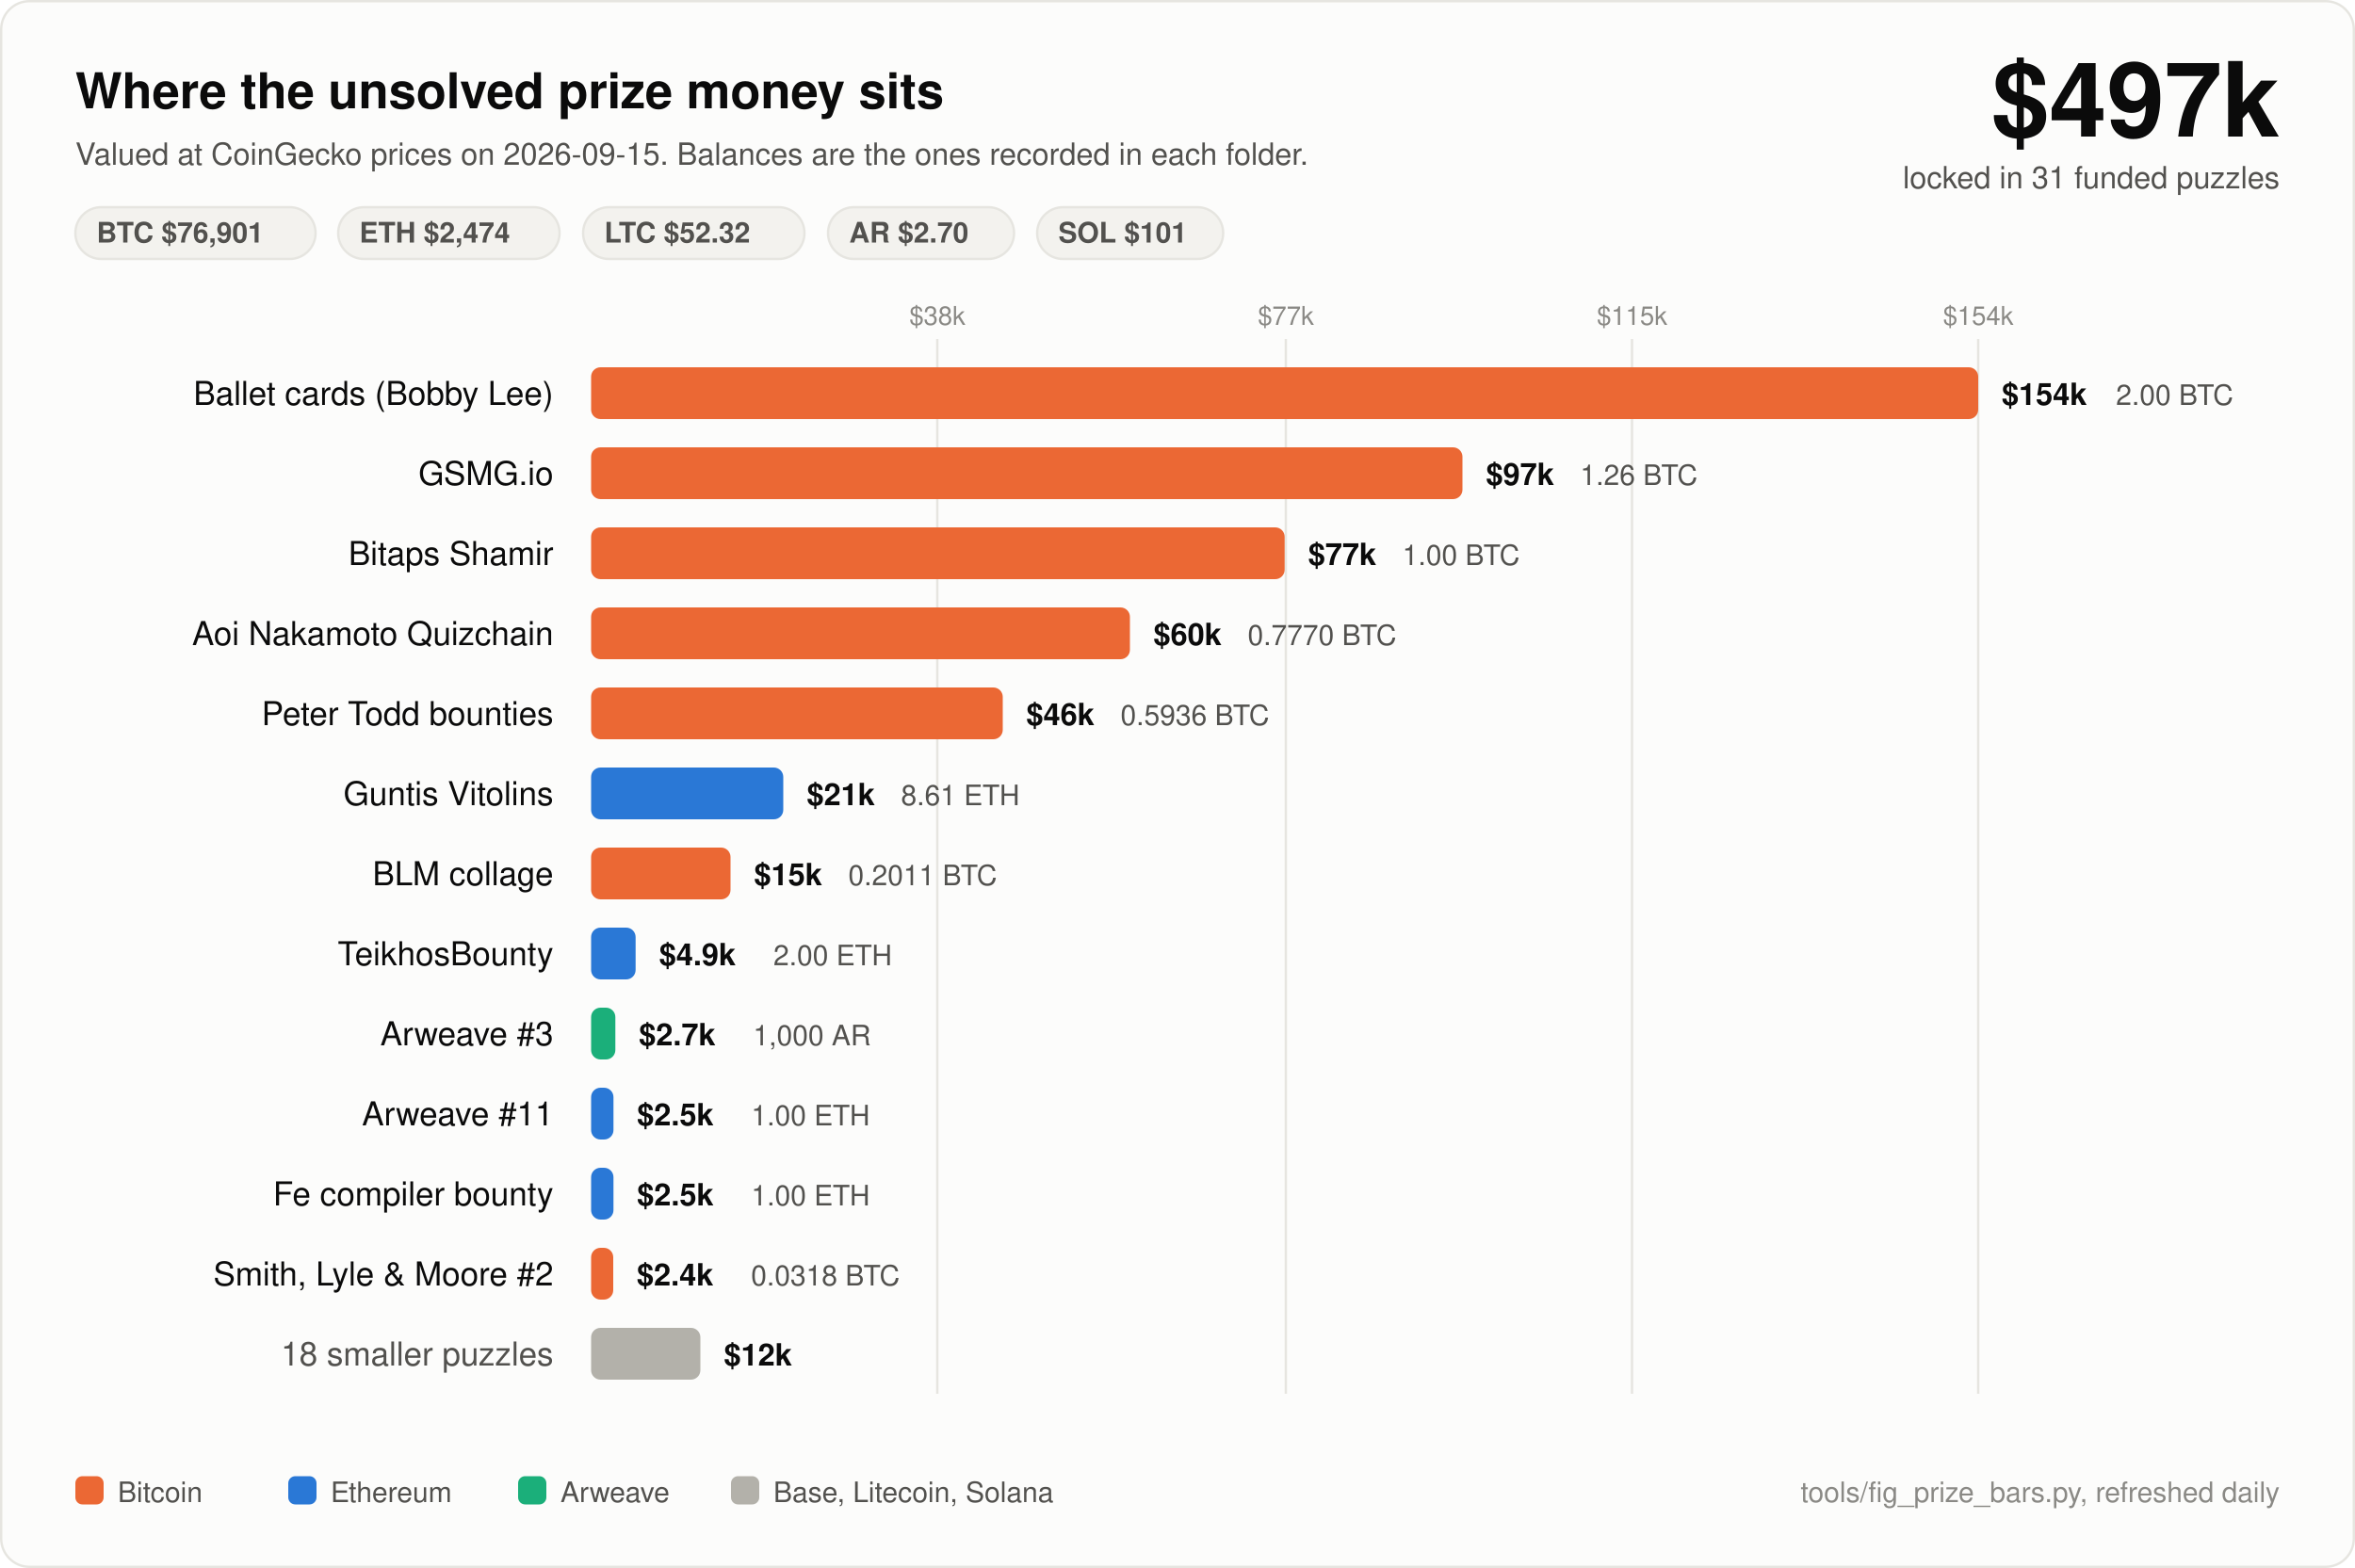
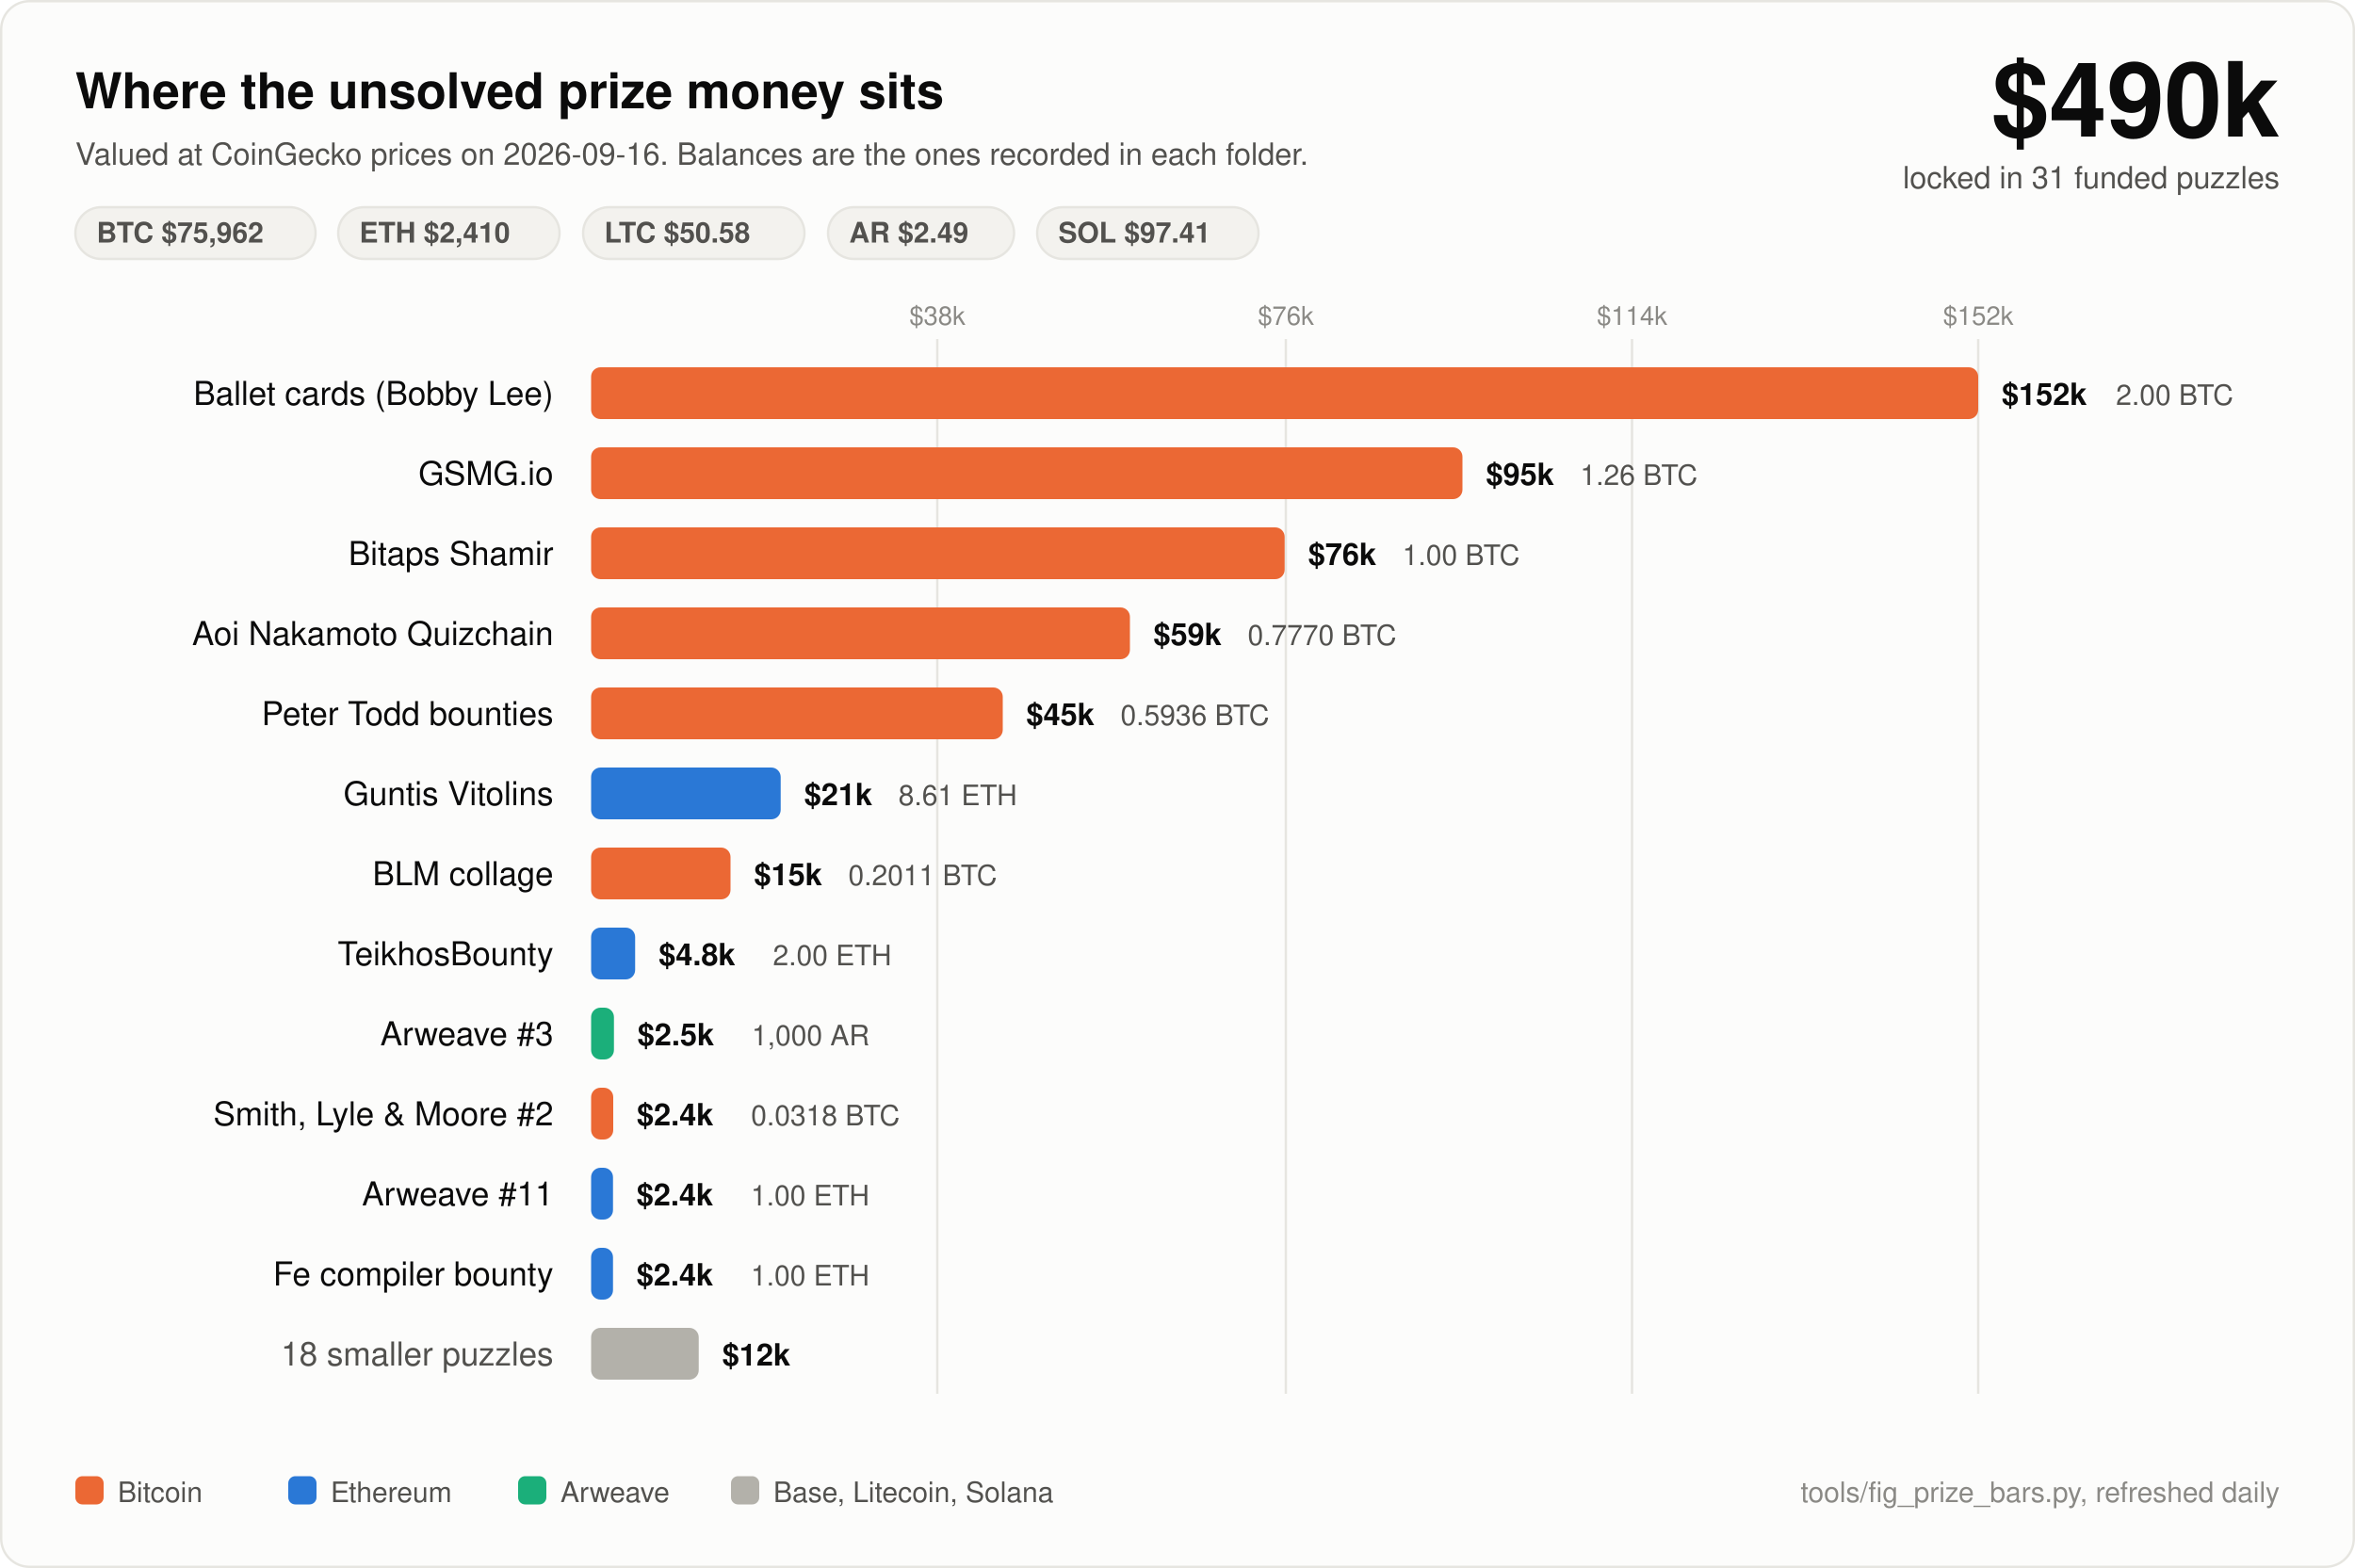
<svg xmlns="http://www.w3.org/2000/svg" width="1000" height="666" viewBox="0 0 1000 666" font-family="ui-sans-serif, -apple-system, Segoe UI, Helvetica, Arial, sans-serif">
  <rect x="0.5" y="0.5" width="999" height="665" rx="12" fill="#fcfcfb" stroke="#e6e5e0" />
  <text x="32" y="46" fill="#0b0b0b" font-size="21" font-weight="700">Where the unsolved prize money sits</text>
-   <text x="32" y="70" fill="#52514e" font-size="13">Valued at CoinGecko prices on 2026-09-15. Balances are the ones recorded in each folder.</text>
-   <text x="968" y="58" fill="#0b0b0b" font-size="44" font-weight="700" text-anchor="end">$497k</text>
+   <text x="32" y="70" fill="#52514e" font-size="13">Valued at CoinGecko prices on 2026-09-16. Balances are the ones recorded in each folder.</text>
+   <text x="968" y="58" fill="#0b0b0b" font-size="44" font-weight="700" text-anchor="end">$490k</text>
  <text x="968" y="80" fill="#52514e" font-size="13" text-anchor="end">locked in 31 funded puzzles</text>
  <rect x="32" y="88" width="102" height="22" rx="11" fill="#f3f2ee" stroke="#e6e5e0" />
-   <text x="41" y="103" fill="#52514e" font-size="12" font-weight="600">BTC $76,901</text>
+   <text x="41" y="103" fill="#52514e" font-size="12" font-weight="600">BTC $75,962</text>
  <rect x="143.6" y="88" width="94" height="22" rx="11" fill="#f3f2ee" stroke="#e6e5e0" />
-   <text x="152.6" y="103" fill="#52514e" font-size="12" font-weight="600">ETH $2,474</text>
+   <text x="152.6" y="103" fill="#52514e" font-size="12" font-weight="600">ETH $2,410</text>
  <rect x="247.6" y="88" width="94" height="22" rx="11" fill="#f3f2ee" stroke="#e6e5e0" />
-   <text x="256.6" y="103" fill="#52514e" font-size="12" font-weight="600">LTC $52.32</text>
+   <text x="256.6" y="103" fill="#52514e" font-size="12" font-weight="600">LTC $50.58</text>
  <rect x="351.6" y="88" width="79" height="22" rx="11" fill="#f3f2ee" stroke="#e6e5e0" />
-   <text x="360.6" y="103" fill="#52514e" font-size="12" font-weight="600">AR $2.70</text>
-   <rect x="440.4" y="88" width="79" height="22" rx="11" fill="#f3f2ee" stroke="#e6e5e0" />
-   <text x="449.4" y="103" fill="#52514e" font-size="12" font-weight="600">SOL $101</text>
+   <text x="360.6" y="103" fill="#52514e" font-size="12" font-weight="600">AR $2.49</text>
+   <rect x="440.4" y="88" width="94" height="22" rx="11" fill="#f3f2ee" stroke="#e6e5e0" />
+   <text x="449.4" y="103" fill="#52514e" font-size="12" font-weight="600">SOL $97.41</text>
  <line x1="398" y1="144" x2="398" y2="592" stroke="#e6e5e0" stroke-width="1" />
  <text x="398" y="138" fill="#8a8985" font-size="11" text-anchor="middle">$38k</text>
  <line x1="546" y1="144" x2="546" y2="592" stroke="#e6e5e0" stroke-width="1" />
-   <text x="546" y="138" fill="#8a8985" font-size="11" text-anchor="middle">$77k</text>
+   <text x="546" y="138" fill="#8a8985" font-size="11" text-anchor="middle">$76k</text>
  <line x1="693" y1="144" x2="693" y2="592" stroke="#e6e5e0" stroke-width="1" />
-   <text x="693" y="138" fill="#8a8985" font-size="11" text-anchor="middle">$115k</text>
+   <text x="693" y="138" fill="#8a8985" font-size="11" text-anchor="middle">$114k</text>
  <line x1="840" y1="144" x2="840" y2="592" stroke="#e6e5e0" stroke-width="1" />
-   <text x="840" y="138" fill="#8a8985" font-size="11" text-anchor="middle">$154k</text>
+   <text x="840" y="138" fill="#8a8985" font-size="11" text-anchor="middle">$152k</text>
  <text x="235" y="172" fill="#0b0b0b" font-size="14" text-anchor="end">Ballet cards (Bobby Lee)</text>
  <rect x="251" y="156" width="589.0" height="22" rx="4" fill="#eb6834" />
-   <text x="850.0" y="172" fill="#0b0b0b" font-size="13" font-weight="600">$154k</text>
+   <text x="850.0" y="172" fill="#0b0b0b" font-size="13" font-weight="600">$152k</text>
  <text x="898.5" y="172" fill="#52514e" font-size="12">2.00 BTC</text>
  <text x="235" y="206" fill="#0b0b0b" font-size="14" text-anchor="end">GSMG.io</text>
  <rect x="251" y="190" width="370.0" height="22" rx="4" fill="#eb6834" />
-   <text x="631.0" y="206" fill="#0b0b0b" font-size="13" font-weight="600">$97k</text>
+   <text x="631.0" y="206" fill="#0b0b0b" font-size="13" font-weight="600">$95k</text>
  <text x="671.0" y="206" fill="#52514e" font-size="12">1.26 BTC</text>
  <text x="235" y="240" fill="#0b0b0b" font-size="14" text-anchor="end">Bitaps Shamir</text>
  <rect x="251" y="224" width="294.5" height="22" rx="4" fill="#eb6834" />
-   <text x="555.5" y="240" fill="#0b0b0b" font-size="13" font-weight="600">$77k</text>
+   <text x="555.5" y="240" fill="#0b0b0b" font-size="13" font-weight="600">$76k</text>
  <text x="595.5" y="240" fill="#52514e" font-size="12">1.00 BTC</text>
  <text x="235" y="274" fill="#0b0b0b" font-size="14" text-anchor="end">Aoi Nakamoto Quizchain</text>
  <rect x="251" y="258" width="228.8" height="22" rx="4" fill="#eb6834" />
-   <text x="489.8" y="274" fill="#0b0b0b" font-size="13" font-weight="600">$60k</text>
+   <text x="489.8" y="274" fill="#0b0b0b" font-size="13" font-weight="600">$59k</text>
  <text x="529.8" y="274" fill="#52514e" font-size="12">0.7770 BTC</text>
  <text x="235" y="308" fill="#0b0b0b" font-size="14" text-anchor="end">Peter Todd bounties</text>
  <rect x="251" y="292" width="174.8" height="22" rx="4" fill="#eb6834" />
-   <text x="435.8" y="308" fill="#0b0b0b" font-size="13" font-weight="600">$46k</text>
+   <text x="435.8" y="308" fill="#0b0b0b" font-size="13" font-weight="600">$45k</text>
  <text x="475.8" y="308" fill="#52514e" font-size="12">0.5936 BTC</text>
  <text x="235" y="342" fill="#0b0b0b" font-size="14" text-anchor="end">Guntis Vitolins</text>
-   <rect x="251" y="326" width="81.6" height="22" rx="4" fill="#2a78d6" />
-   <text x="342.6" y="342" fill="#0b0b0b" font-size="13" font-weight="600">$21k</text>
-   <text x="382.6" y="342" fill="#52514e" font-size="12">8.61 ETH</text>
+   <rect x="251" y="326" width="80.5" height="22" rx="4" fill="#2a78d6" />
+   <text x="341.5" y="342" fill="#0b0b0b" font-size="13" font-weight="600">$21k</text>
+   <text x="381.5" y="342" fill="#52514e" font-size="12">8.61 ETH</text>
  <text x="235" y="376" fill="#0b0b0b" font-size="14" text-anchor="end">BLM collage</text>
  <rect x="251" y="360" width="59.2" height="22" rx="4" fill="#eb6834" />
  <text x="320.2" y="376" fill="#0b0b0b" font-size="13" font-weight="600">$15k</text>
  <text x="360.2" y="376" fill="#52514e" font-size="12">0.2011 BTC</text>
  <text x="235" y="410" fill="#0b0b0b" font-size="14" text-anchor="end">TeikhosBounty</text>
-   <rect x="251" y="394" width="18.9" height="22" rx="4" fill="#2a78d6" />
-   <text x="279.9" y="410" fill="#0b0b0b" font-size="13" font-weight="600">$4.9k</text>
-   <text x="328.4" y="410" fill="#52514e" font-size="12">2.00 ETH</text>
+   <rect x="251" y="394" width="18.7" height="22" rx="4" fill="#2a78d6" />
+   <text x="279.7" y="410" fill="#0b0b0b" font-size="13" font-weight="600">$4.8k</text>
+   <text x="328.2" y="410" fill="#52514e" font-size="12">2.00 ETH</text>
  <text x="235" y="444" fill="#0b0b0b" font-size="14" text-anchor="end">Arweave #3</text>
-   <rect x="251" y="428" width="10.3" height="22" rx="4" fill="#1baf7a" />
-   <text x="271.3" y="444" fill="#0b0b0b" font-size="13" font-weight="600">$2.7k</text>
-   <text x="319.8" y="444" fill="#52514e" font-size="12">1,000 AR</text>
-   <text x="235" y="478" fill="#0b0b0b" font-size="14" text-anchor="end">Arweave #11</text>
-   <rect x="251" y="462" width="9.5" height="22" rx="4" fill="#2a78d6" />
-   <text x="270.5" y="478" fill="#0b0b0b" font-size="13" font-weight="600">$2.5k</text>
-   <text x="319.0" y="478" fill="#52514e" font-size="12">1.00 ETH</text>
-   <text x="235" y="512" fill="#0b0b0b" font-size="14" text-anchor="end">Fe compiler bounty</text>
-   <rect x="251" y="496" width="9.5" height="22" rx="4" fill="#2a78d6" />
-   <text x="270.5" y="512" fill="#0b0b0b" font-size="13" font-weight="600">$2.5k</text>
-   <text x="319.0" y="512" fill="#52514e" font-size="12">1.00 ETH</text>
-   <text x="235" y="546" fill="#0b0b0b" font-size="14" text-anchor="end">Smith, Lyle &amp; Moore #2</text>
-   <rect x="251" y="530" width="9.4" height="22" rx="4" fill="#eb6834" />
-   <text x="270.4" y="546" fill="#0b0b0b" font-size="13" font-weight="600">$2.4k</text>
-   <text x="318.9" y="546" fill="#52514e" font-size="12">0.0318 BTC</text>
+   <rect x="251" y="428" width="9.7" height="22" rx="4" fill="#1baf7a" />
+   <text x="270.7" y="444" fill="#0b0b0b" font-size="13" font-weight="600">$2.5k</text>
+   <text x="319.2" y="444" fill="#52514e" font-size="12">1,000 AR</text>
+   <text x="235" y="478" fill="#0b0b0b" font-size="14" text-anchor="end">Smith, Lyle &amp; Moore #2</text>
+   <rect x="251" y="462" width="9.4" height="22" rx="4" fill="#eb6834" />
+   <text x="270.4" y="478" fill="#0b0b0b" font-size="13" font-weight="600">$2.4k</text>
+   <text x="318.9" y="478" fill="#52514e" font-size="12">0.0318 BTC</text>
+   <text x="235" y="512" fill="#0b0b0b" font-size="14" text-anchor="end">Arweave #11</text>
+   <rect x="251" y="496" width="9.3" height="22" rx="4" fill="#2a78d6" />
+   <text x="270.3" y="512" fill="#0b0b0b" font-size="13" font-weight="600">$2.4k</text>
+   <text x="318.8" y="512" fill="#52514e" font-size="12">1.00 ETH</text>
+   <text x="235" y="546" fill="#0b0b0b" font-size="14" text-anchor="end">Fe compiler bounty</text>
+   <rect x="251" y="530" width="9.3" height="22" rx="4" fill="#2a78d6" />
+   <text x="270.3" y="546" fill="#0b0b0b" font-size="13" font-weight="600">$2.4k</text>
+   <text x="318.8" y="546" fill="#52514e" font-size="12">1.00 ETH</text>
  <text x="235" y="580" fill="#52514e" font-size="14" text-anchor="end">18 smaller puzzles</text>
-   <rect x="251" y="564" width="46.4" height="22" rx="4" fill="#b3b1aa" />
-   <text x="307.4" y="580" fill="#0b0b0b" font-size="13" font-weight="600">$12k</text>
+   <rect x="251" y="564" width="45.7" height="22" rx="4" fill="#b3b1aa" />
+   <text x="306.7" y="580" fill="#0b0b0b" font-size="13" font-weight="600">$12k</text>
  <rect x="32" y="627" width="12" height="12" rx="3" fill="#eb6834" />
  <text x="50" y="638" fill="#52514e" font-size="12">Bitcoin</text>
  <rect x="122.4" y="627" width="12" height="12" rx="3" fill="#2a78d6" />
  <text x="140.4" y="638" fill="#52514e" font-size="12">Ethereum</text>
  <rect x="220.0" y="627" width="12" height="12" rx="3" fill="#1baf7a" />
  <text x="238.0" y="638" fill="#52514e" font-size="12">Arweave</text>
  <rect x="310.4" y="627" width="12" height="12" rx="3" fill="#b3b1aa" />
  <text x="328.4" y="638" fill="#52514e" font-size="12">Base, Litecoin, Solana</text>
  <text x="968" y="638" fill="#8a8985" font-size="12" text-anchor="end">tools/fig_prize_bars.py, refreshed daily</text>
</svg>
